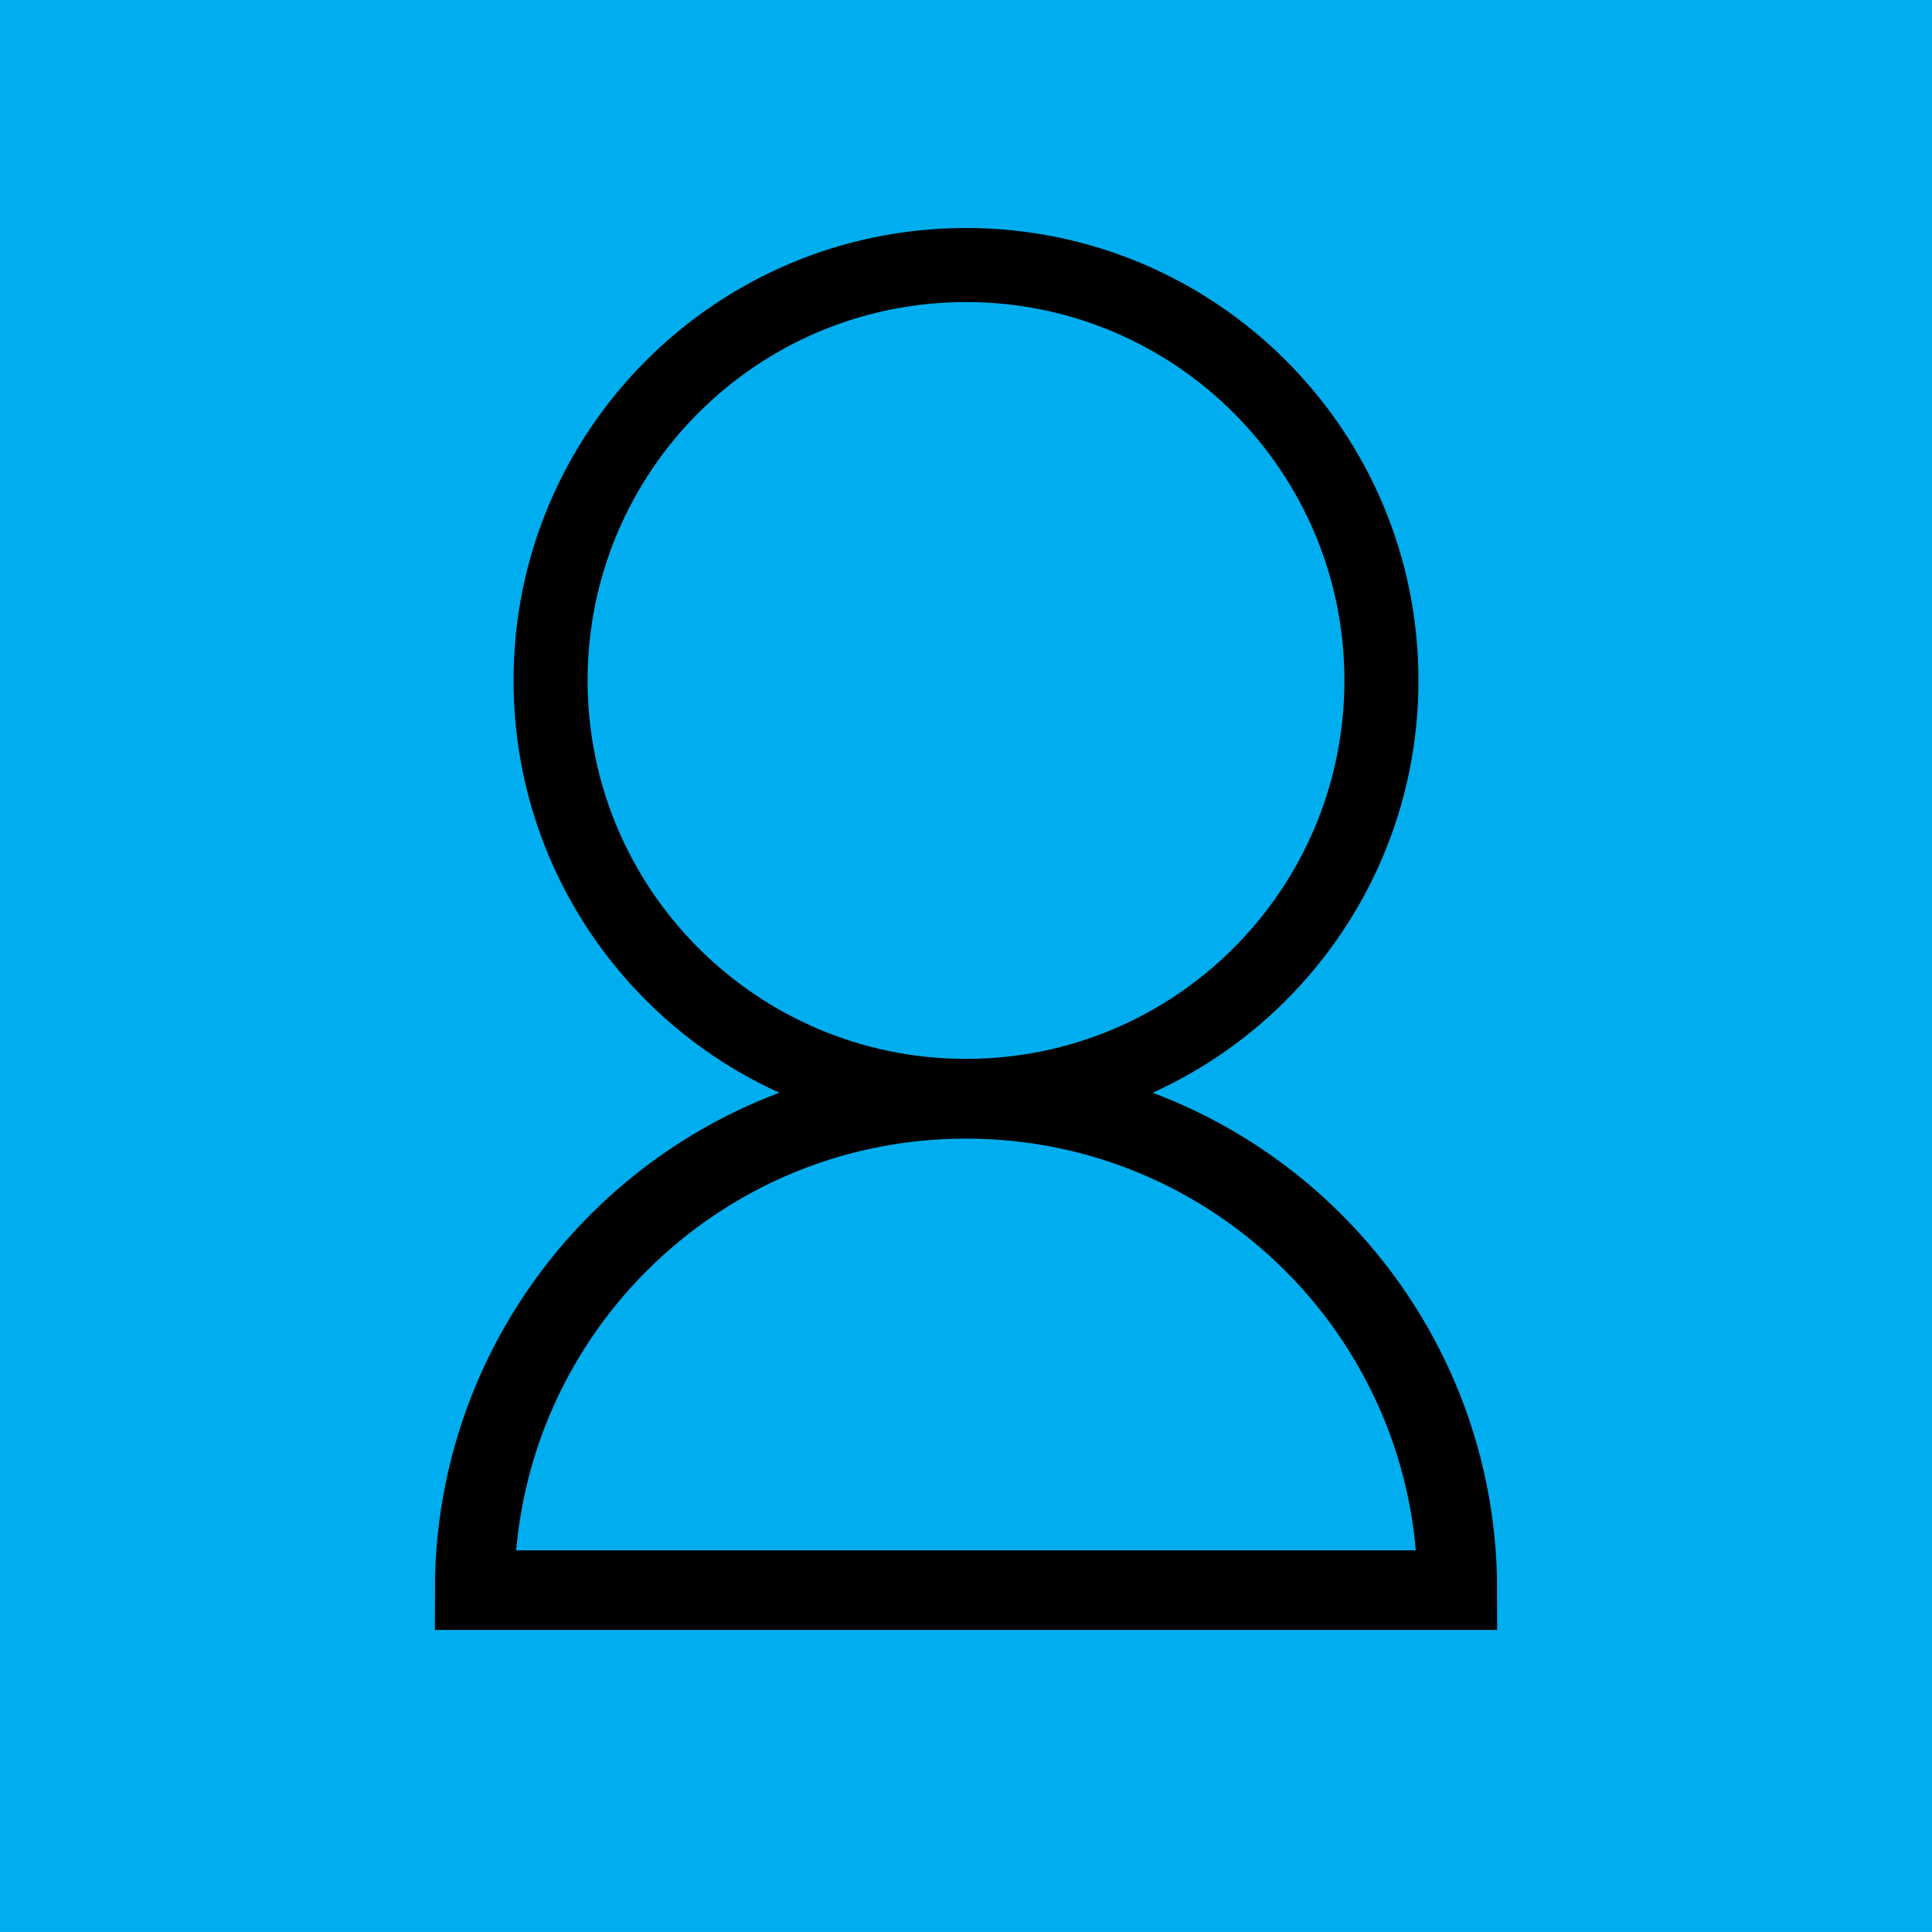
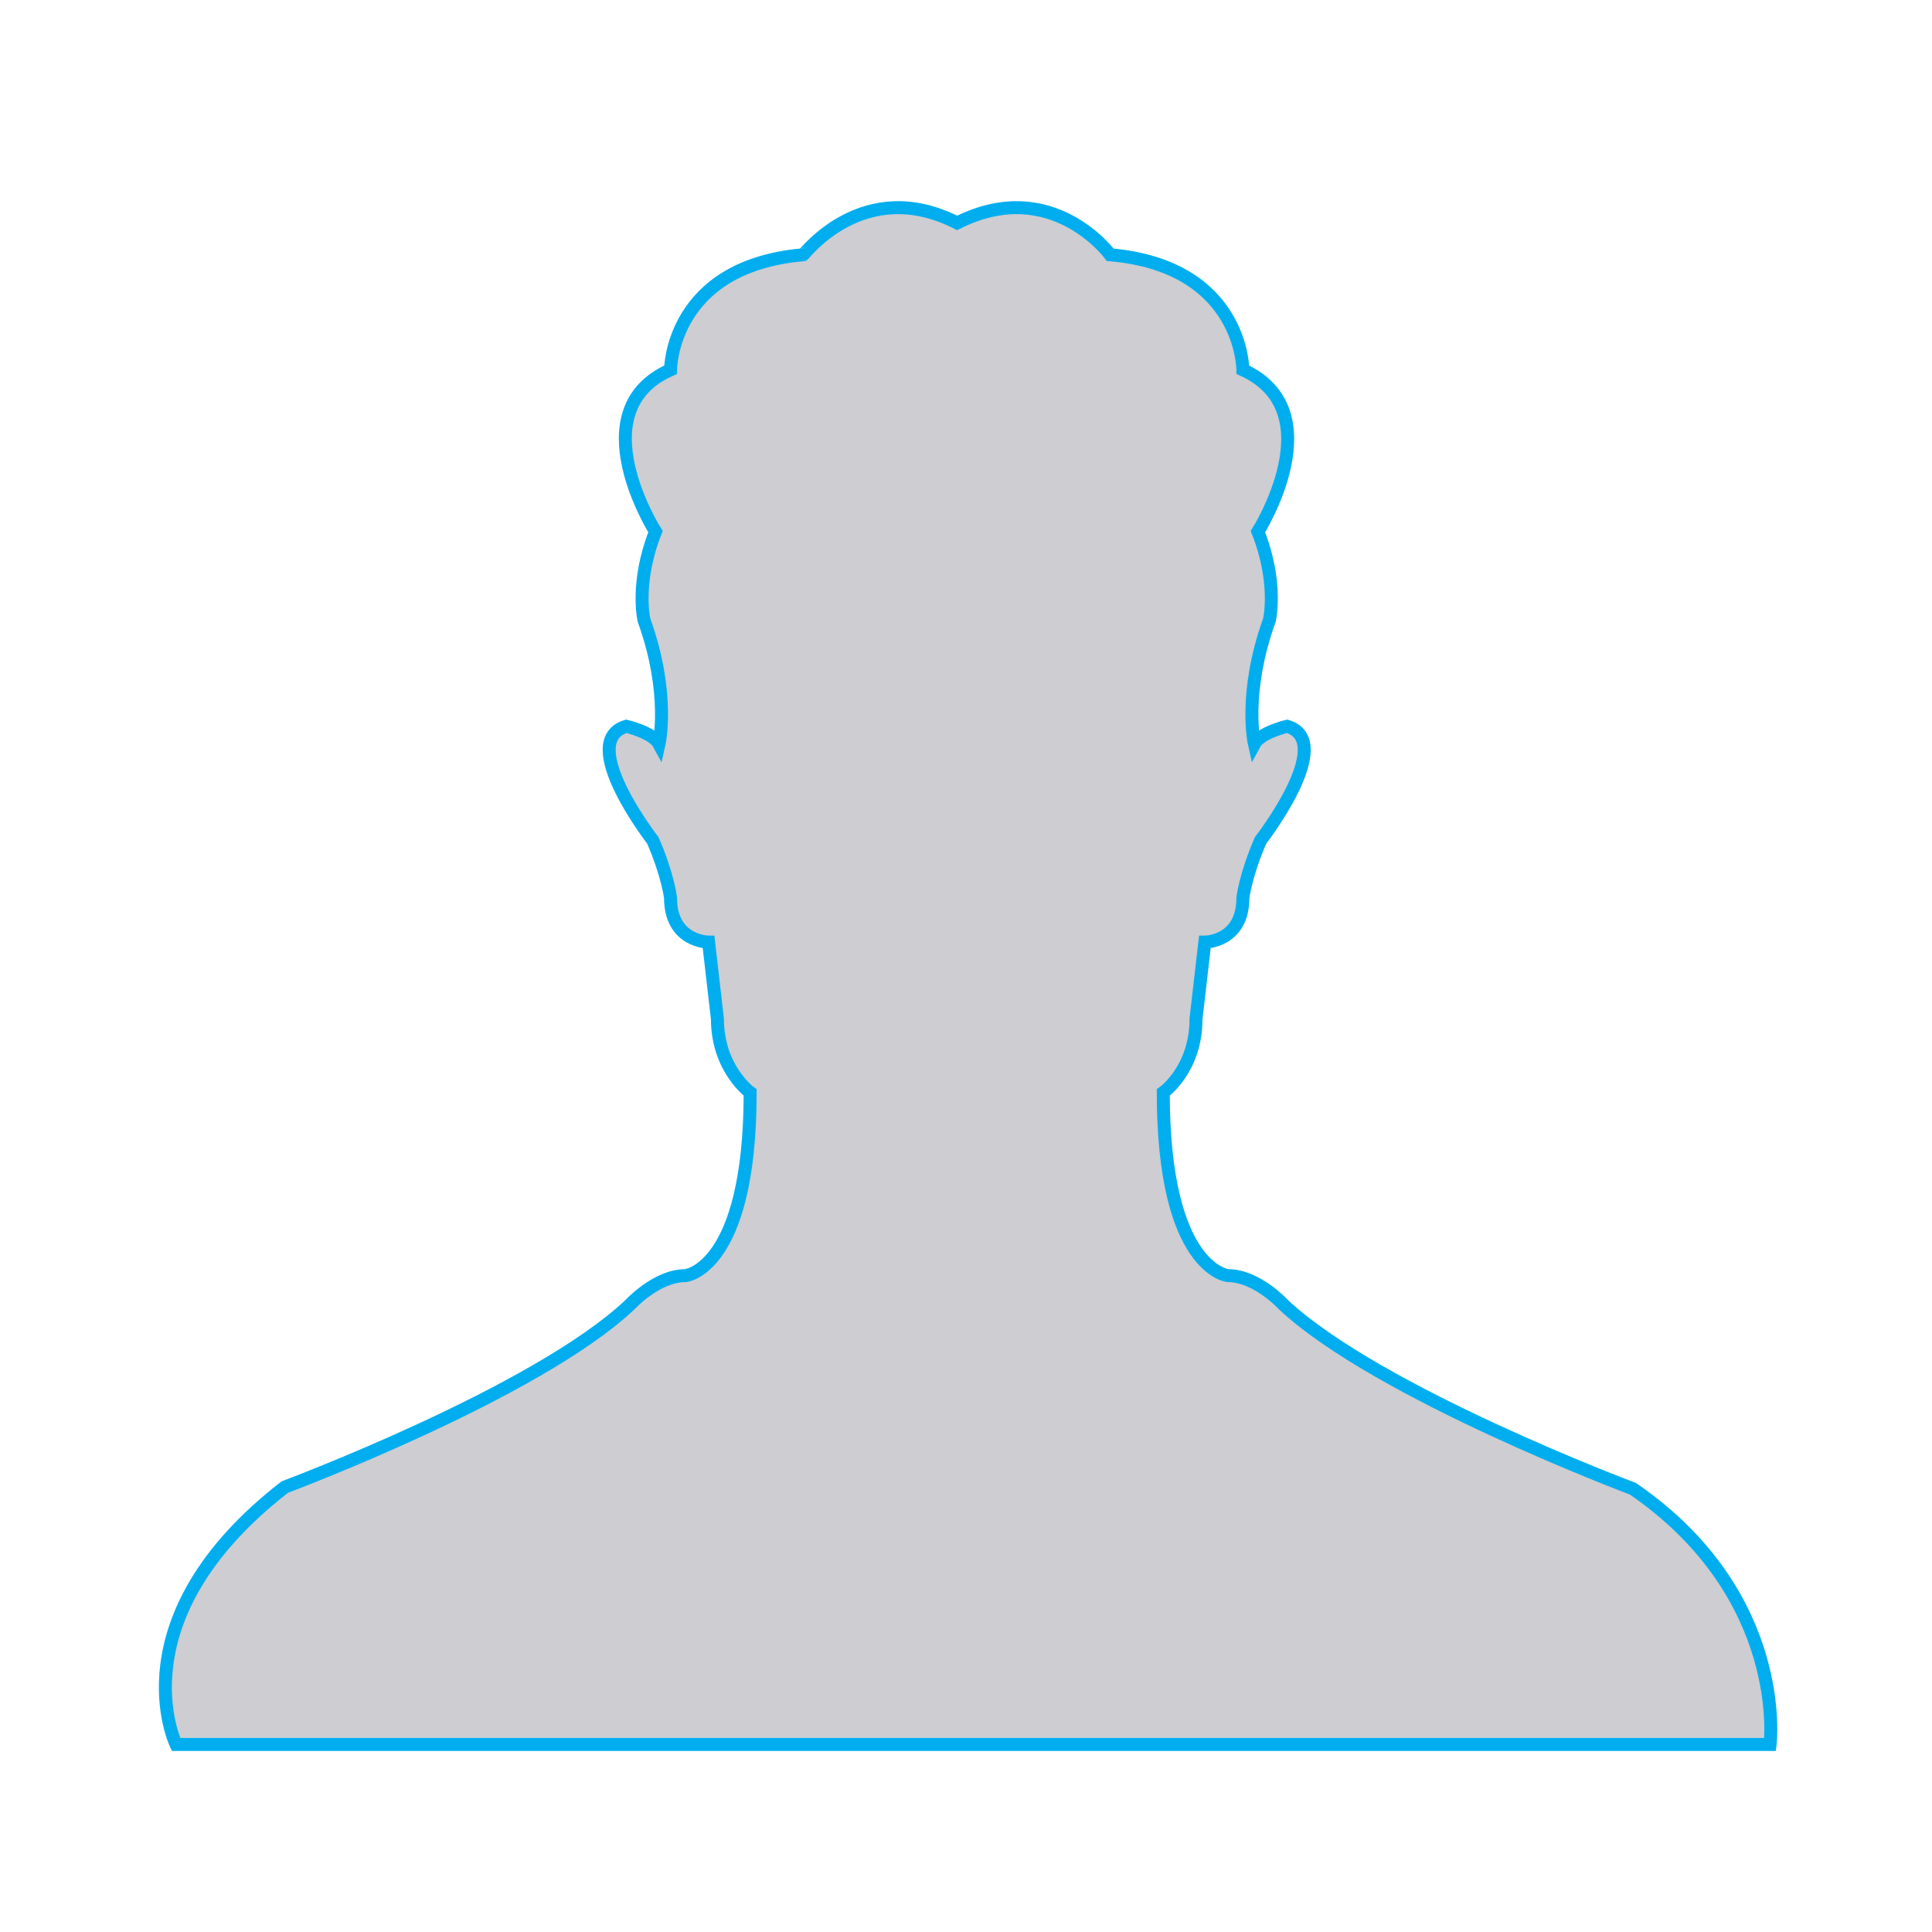
- <svg xmlns="http://www.w3.org/2000/svg" version="1.1" id="Ebene_1" x="0px" y="0px" width="218.413px" height="218.412px" viewBox="300.793 27.229 218.413 218.412" enable-background="new 300.793 27.229 218.413 218.412" xml:space="preserve">
-   <rect x="300.793" y="27.229" fill="#00AEEF" width="218.413" height="218.412" />
+ <svg xmlns="http://www.w3.org/2000/svg" version="1.1" id="Ebene_1" x="0px" y="0px" width="595.279px" height="595.28px" viewBox="0 123.305 595.279 595.28" enable-background="new 0 123.305 595.279 595.28" xml:space="preserve">
+   <rect x="0" y="123.305" fill="none" width="595.279" height="595.28" />
  <g id="hintergrund" display="none">
-     <path display="inline" fill="#9E005D" stroke="#000000" stroke-miterlimit="10" d="M-42.422,1.097v258.805H7171.27V1.097H-42.422z    M157.544,93.075h112.244H157.544z" />
+     <path display="inline" fill="#9E005D" stroke="#000000" stroke-miterlimit="10" d="M-115.567,126.303v705.396h19661.969V126.303   H-115.567z M429.288,377.062h305.817H429.288z" />
  </g>
  <g id="raster" display="none">
-     <path display="inline" fill="none" stroke="#000000" stroke-miterlimit="10" d="M148,0.097v260h260v-260H148z M157.544,93.075   h112.244H157.544z" />
+     <path display="inline" fill="none" stroke="#000000" stroke-miterlimit="10" d="M403.395,123.578v708.667h708.667V123.578H403.395   L403.395,123.578z M429.288,377.062h305.817H429.288z" />
  </g>
-   <g>
-     <g>
-       <circle cx="410" cy="104.156" r="51.151" />
-       <circle fill="#00AEEF" cx="410" cy="104.156" r="42.779" />
-     </g>
-     <path fill="#00AEEF" stroke="#000000" stroke-width="9" stroke-miterlimit="10" d="M410,151.449   c-30.677,0-55.546,24.869-55.546,55.546h0.386h9.093h92.907h8.706C465.546,176.318,440.676,151.449,410,151.449z" />
-   </g>
+   <path fill="#CDCDD2" stroke="#00AEEF" stroke-width="4" stroke-miterlimit="10" d="M294.914,191.991  c29.164-14.719,47.153,9.812,47.153,9.812c40.885,3.543,40.885,35.433,40.885,35.433c28.074,12.811,4.634,49.879,4.634,49.879  c6.269,15.809,3.543,27.256,3.543,27.256c-8.177,22.623-4.633,38.159-4.633,38.159c1.907-3.543,10.084-5.451,10.084-5.451  c15.536,4.634-8.177,35.161-8.177,35.161c-4.634,10.63-5.451,17.716-5.451,17.716c0,13.628-11.72,13.628-11.72,13.628l-2.727,23.713  c0,15.536-10.084,22.623-10.084,22.623c0,54.513,19.896,56.421,19.896,56.421c8.995,0,17.172,8.994,17.172,8.994  c29.164,27.257,107.663,56.693,107.663,56.693c47.971,32.98,42.247,78.771,42.247,78.771H54.24c0,0-18.807-38.704,33.525-79.316  c0,0,77.408-28.892,106.3-56.148c0,0,8.177-8.994,17.172-8.994c0,0,19.896-1.908,19.896-56.421c0,0-10.084-7.359-10.084-22.623  l-2.727-23.713c0,0-11.72,0-11.72-13.628c0,0-0.817-7.086-5.451-17.716c0,0-23.713-30.527-8.177-35.161  c0,0,8.177,1.908,10.085,5.451c0,0,3.543-15.536-4.634-38.159c0,0-2.726-11.448,3.543-27.256c0,0-23.713-37.341,4.634-49.879  c0,0,0-31.89,40.885-35.434C247.761,201.803,266.023,177.272,294.914,191.991L294.914,191.991z" />
</svg>
